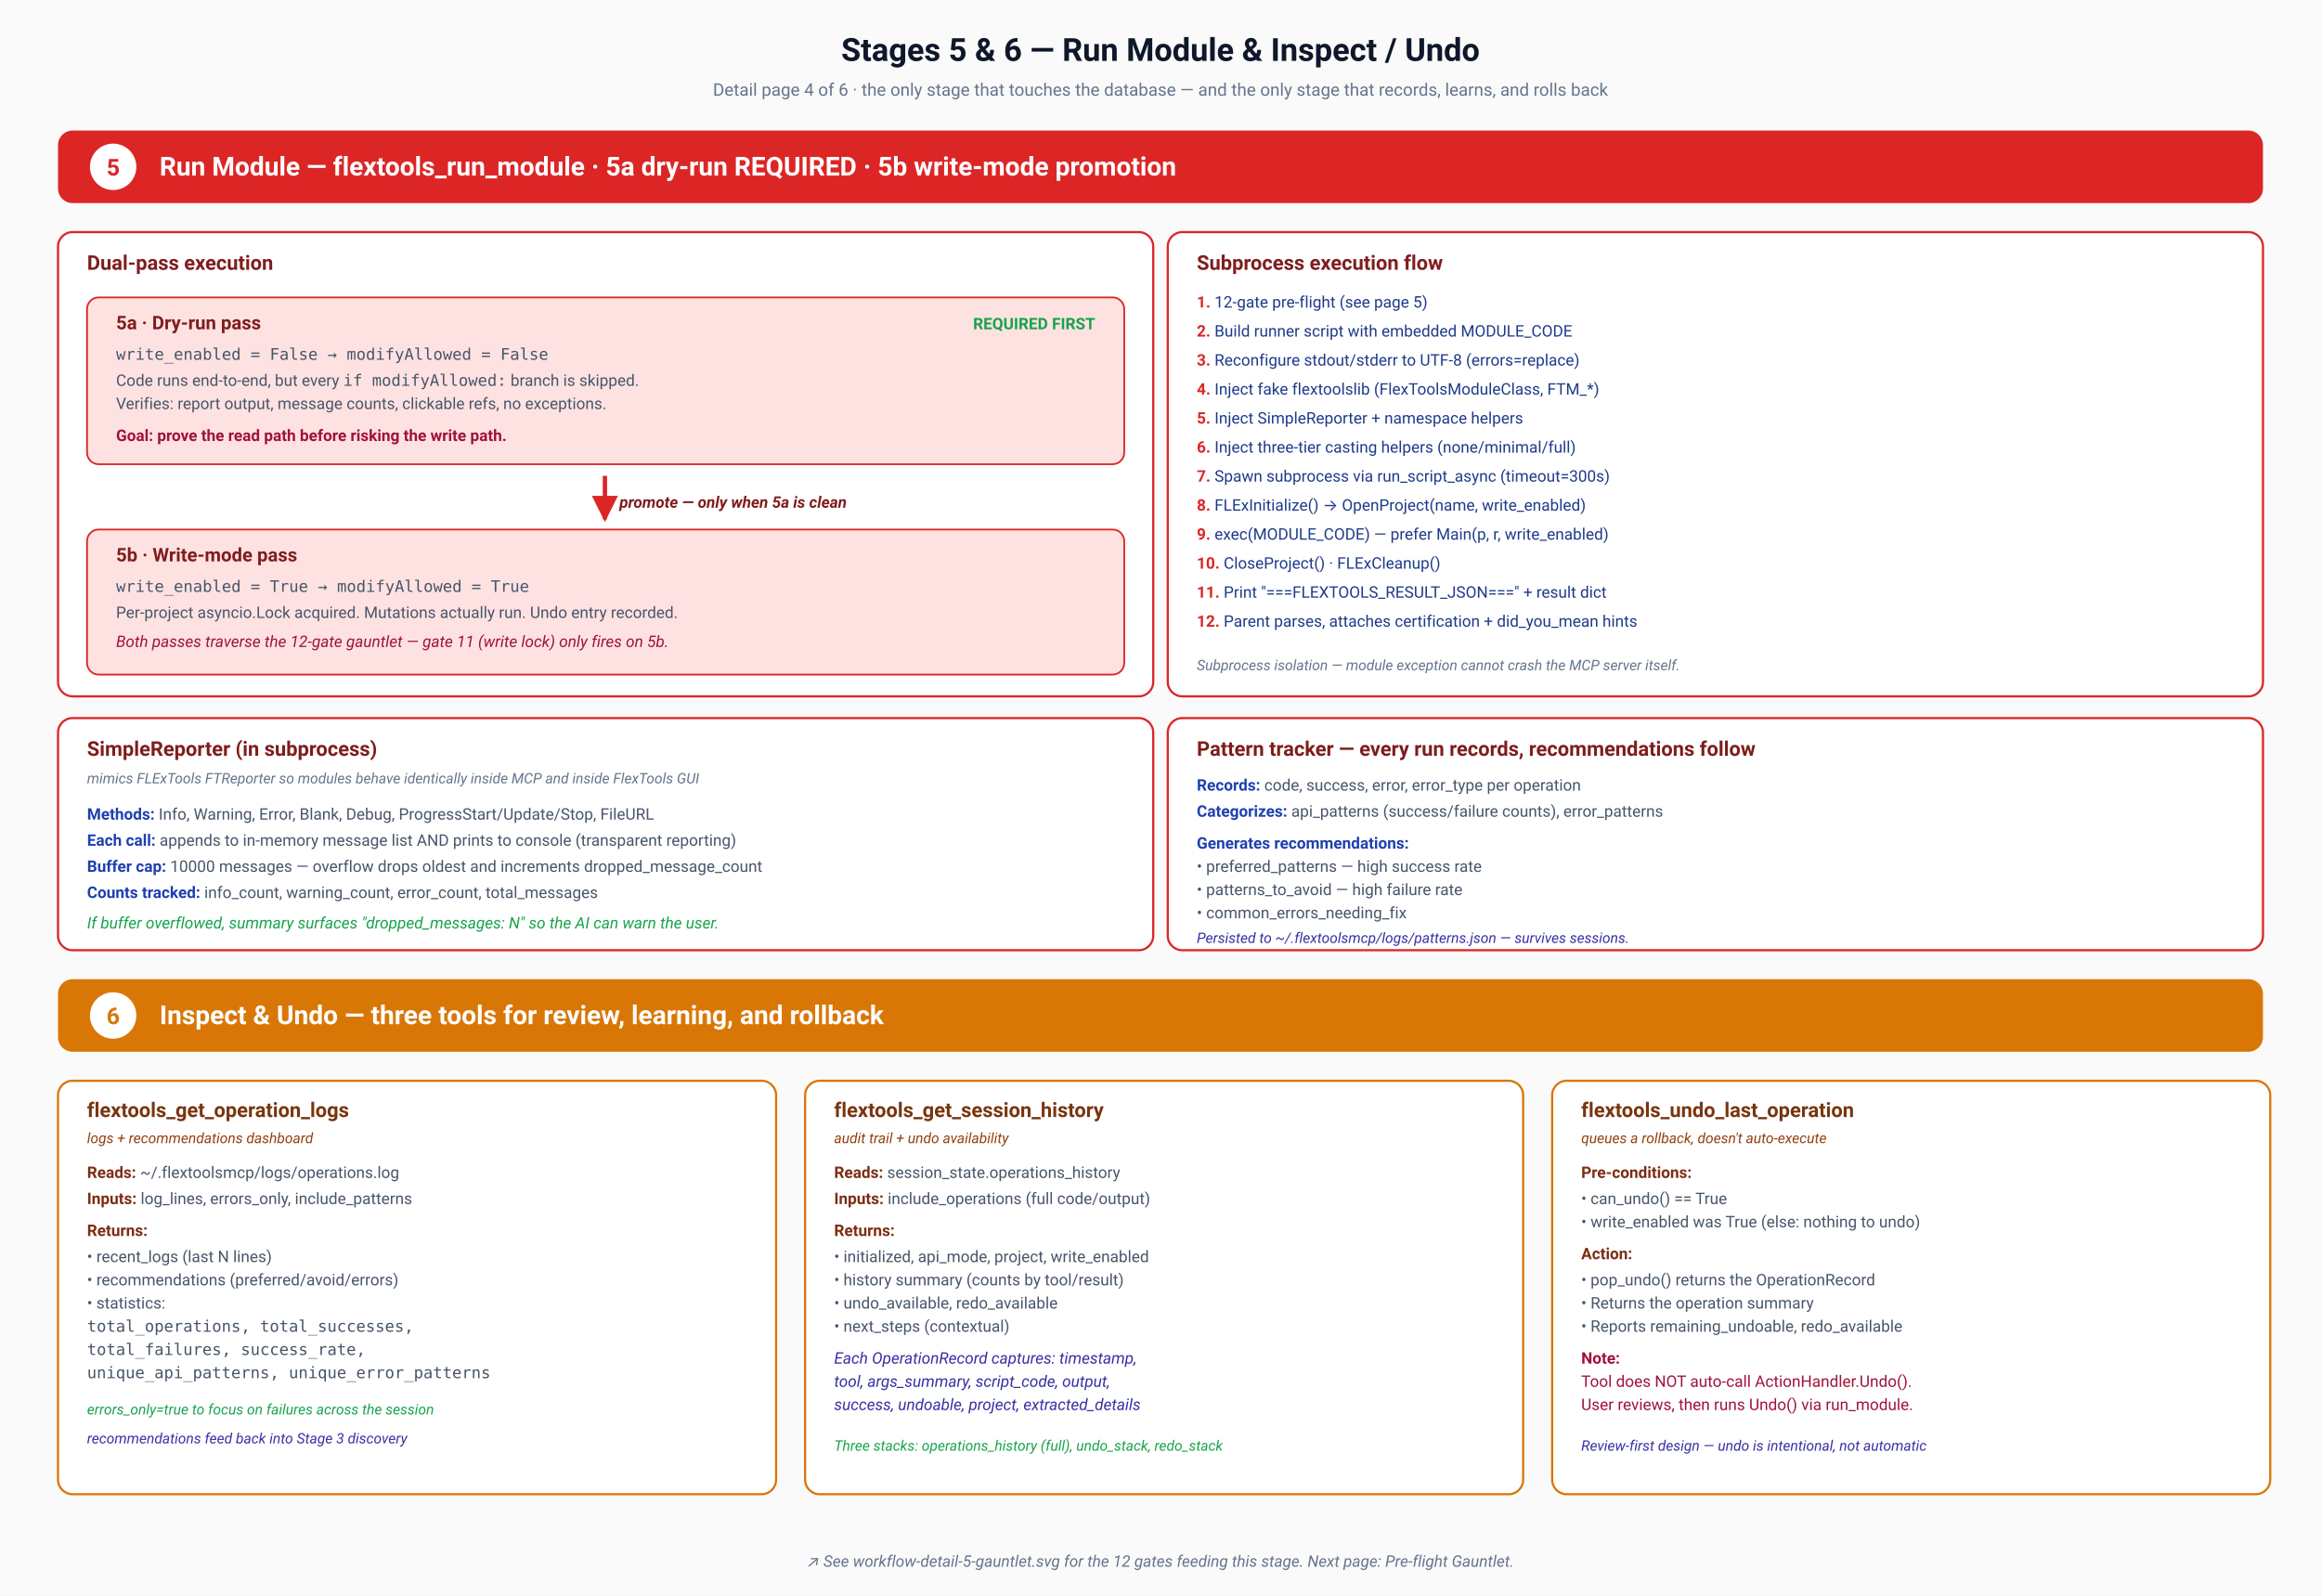
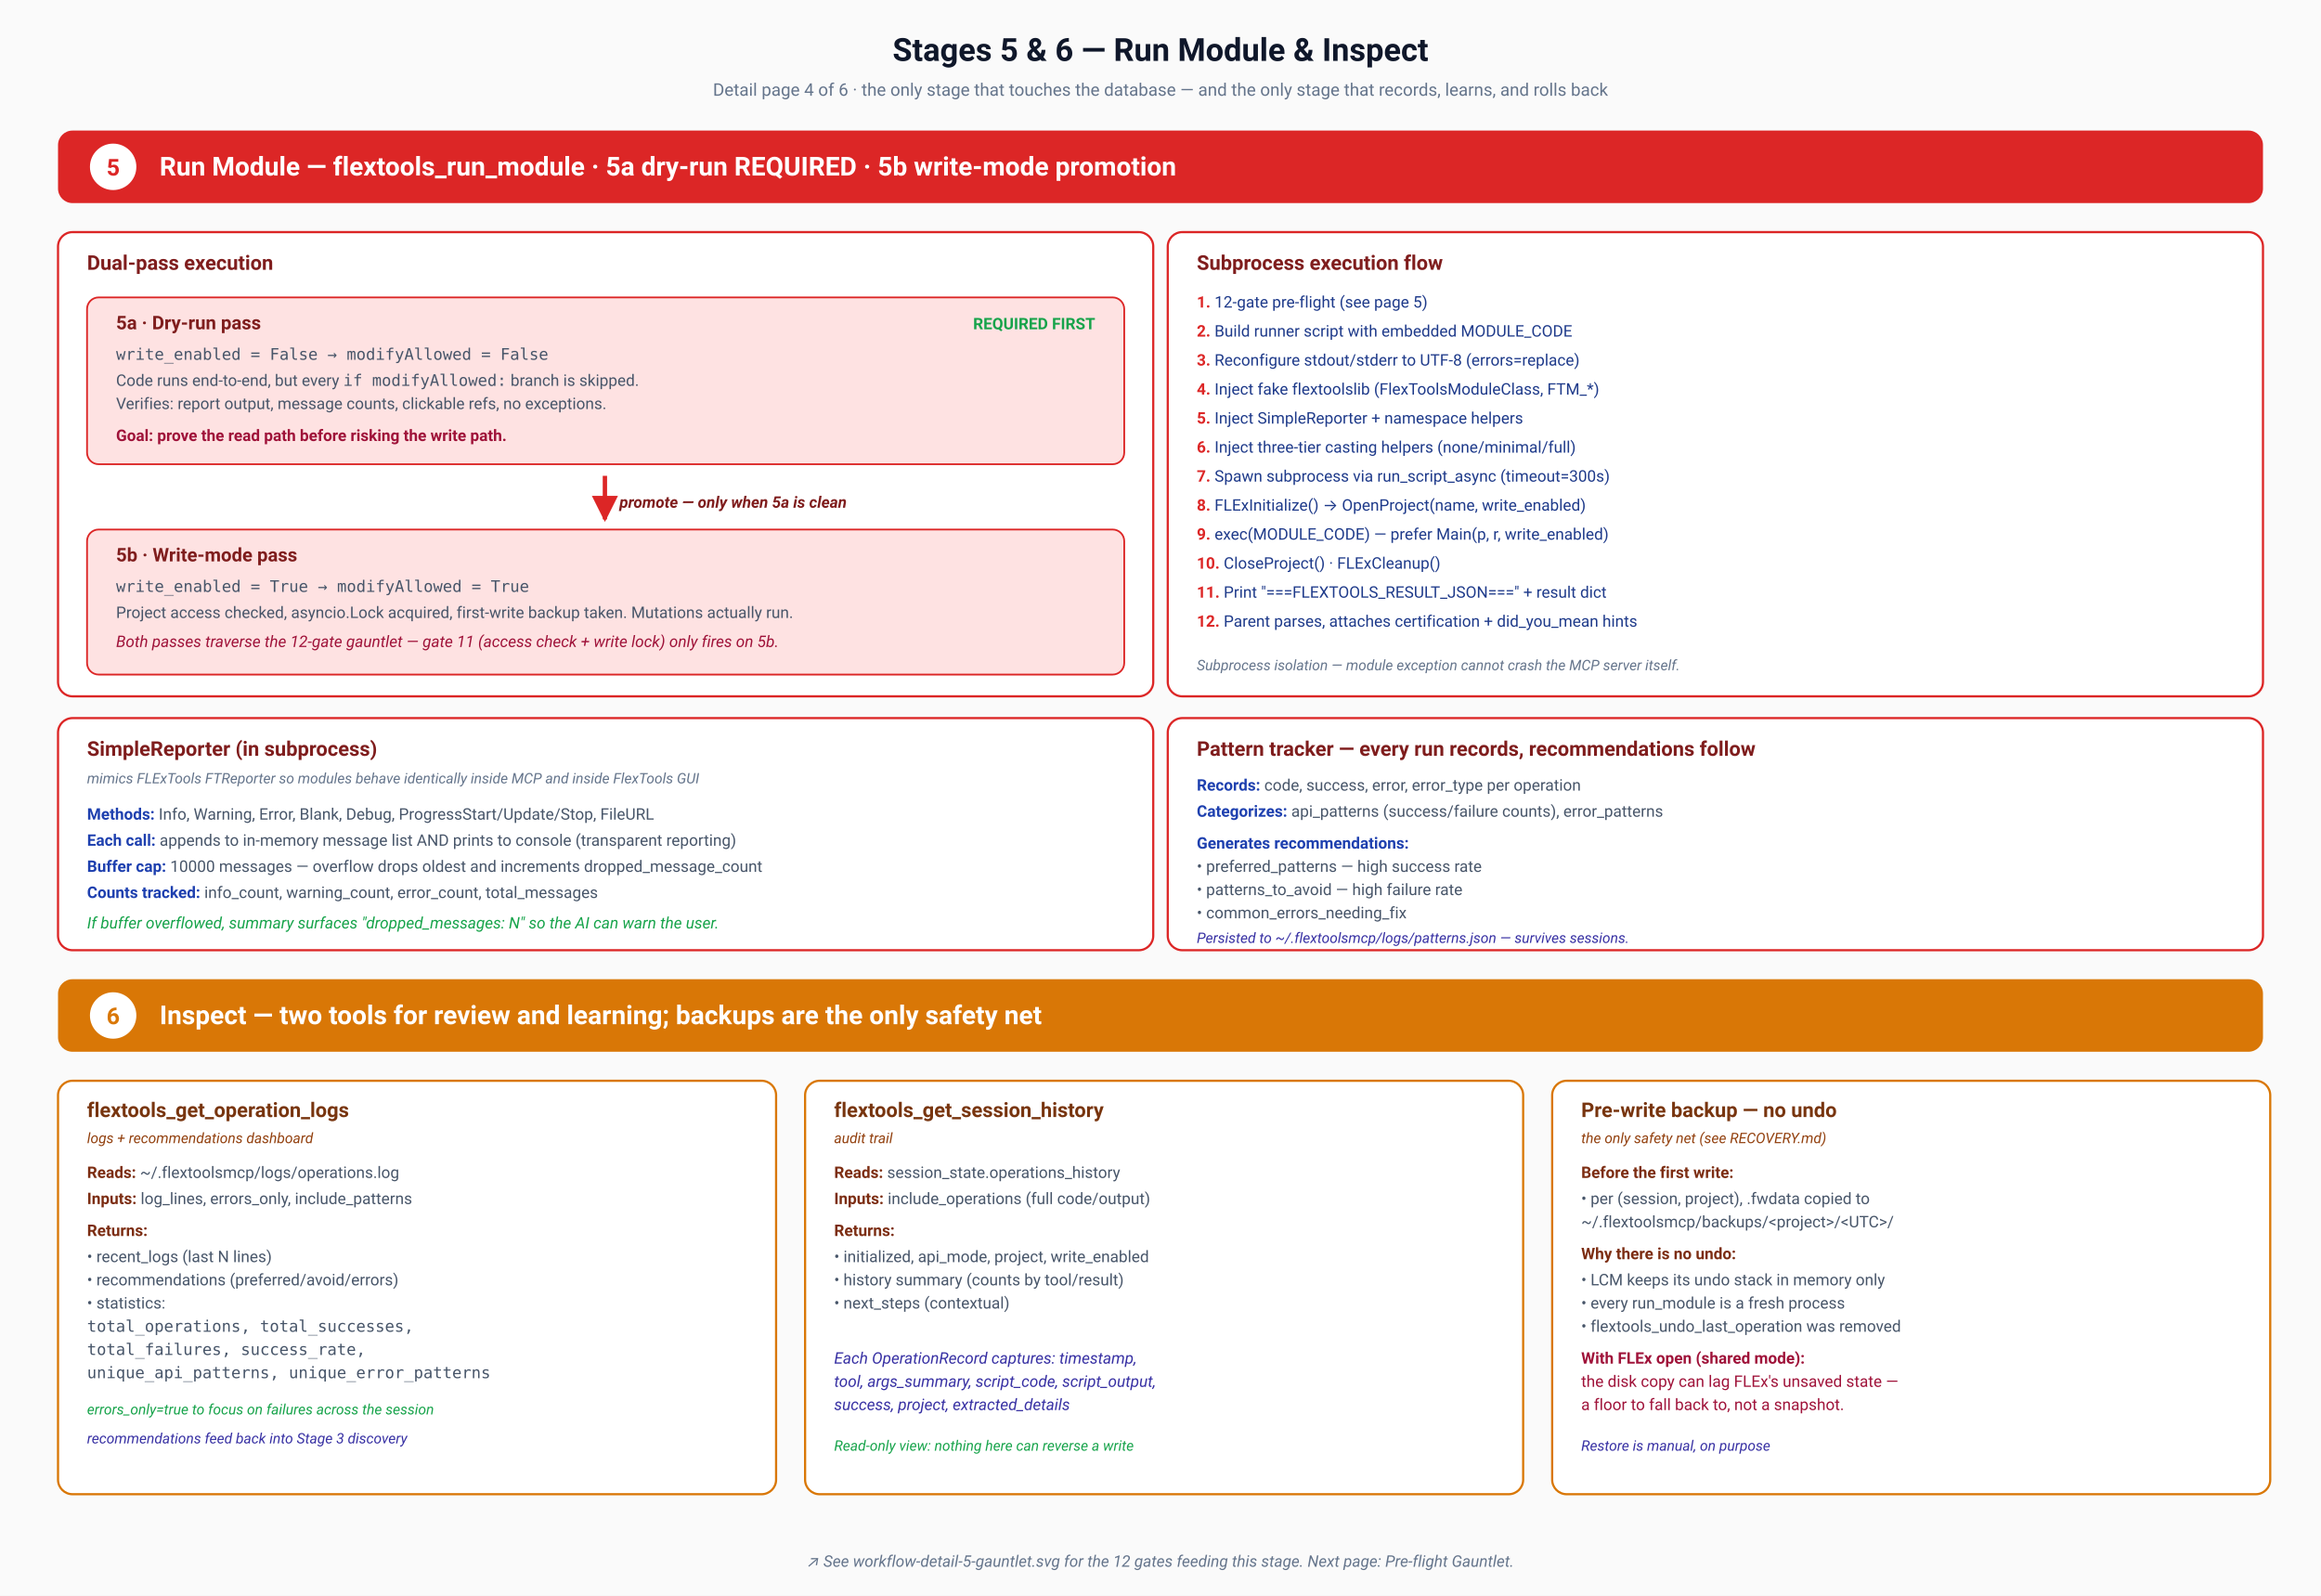
<svg xmlns="http://www.w3.org/2000/svg" viewBox="0 0 1600 1100" font-family="system-ui,-apple-system,Segoe UI,Roboto,sans-serif">
  <rect width="1600" height="1100" fill="#FAFAFA" />
  <defs>
    <marker id="arrRed" viewBox="0 0 10 10" refX="9" refY="5" markerWidth="6" markerHeight="6" orient="auto-start-reverse">
      <path d="M0,0 L10,5 L0,10 z" fill="#DC2626" />
    </marker>
    <marker id="arrAmber" viewBox="0 0 10 10" refX="9" refY="5" markerWidth="6" markerHeight="6" orient="auto-start-reverse">
      <path d="M0,0 L10,5 L0,10 z" fill="#D97706" />
    </marker>
  </defs>
-   <text x="800" y="42" text-anchor="middle" font-size="22" font-weight="700" fill="#0F172A">Stages 5 &amp; 6 — Run Module &amp; Inspect / Undo</text>
+   <text x="800" y="42" text-anchor="middle" font-size="22" font-weight="700" fill="#0F172A">Stages 5 &amp; 6 — Run Module &amp; Inspect</text>
  <text x="800" y="66" text-anchor="middle" font-size="12" fill="#64748B">Detail page 4 of 6 · the only stage that touches the database — and the only stage that records, learns, and rolls back</text>
  <rect x="40" y="90" width="1520" height="50" rx="10" fill="#DC2626" />
  <circle cx="78" cy="115" r="16" fill="white" />
  <text x="78" y="121" text-anchor="middle" font-size="16" font-weight="700" fill="#DC2626">5</text>
  <text x="110" y="121" font-size="18" font-weight="700" fill="white">Run Module — flextools_run_module · 5a dry-run REQUIRED · 5b write-mode promotion</text>
  <rect x="40" y="160" width="755" height="320" rx="10" fill="white" stroke="#DC2626" stroke-width="1.5" />
  <text x="60" y="186" font-size="14" font-weight="700" fill="#7F1D1D">Dual-pass execution</text>
  <rect x="60" y="205" width="715" height="115" rx="8" fill="#FEE2E2" stroke="#DC2626" stroke-width="1.2" />
  <text x="80" y="227" font-size="13" font-weight="700" fill="#7F1D1D">5a · Dry-run pass</text>
  <text x="755" y="227" text-anchor="end" font-size="11" font-weight="700" fill="#16A34A">REQUIRED FIRST</text>
  <text x="80" y="248" font-size="11" font-family="ui-monospace,Consolas,monospace" fill="#475569">write_enabled = False    →   modifyAllowed = False</text>
  <text x="80" y="266" font-size="11" fill="#475569">Code runs end-to-end, but every <tspan font-family="ui-monospace,Consolas,monospace">if modifyAllowed:</tspan> branch is skipped.</text>
  <text x="80" y="282" font-size="11" fill="#475569">Verifies: report output, message counts, clickable refs, no exceptions.</text>
  <text x="80" y="304" font-size="11" font-weight="700" fill="#9F1239">Goal: prove the read path before risking the write path.</text>
  <line x1="417" y1="328" x2="417" y2="358" stroke="#DC2626" stroke-width="3" marker-end="url(#arrRed)" />
  <text x="427" y="350" font-size="11" font-style="italic" font-weight="700" fill="#7F1D1D">promote — only when 5a is clean</text>
  <rect x="60" y="365" width="715" height="100" rx="8" fill="#FEE2E2" stroke="#DC2626" stroke-width="1.2" />
  <text x="80" y="387" font-size="13" font-weight="700" fill="#7F1D1D">5b · Write-mode pass</text>
  <text x="80" y="408" font-size="11" font-family="ui-monospace,Consolas,monospace" fill="#475569">write_enabled = True    →   modifyAllowed = True</text>
-   <text x="80" y="426" font-size="11" fill="#475569">Per-project asyncio.Lock acquired. Mutations actually run. Undo entry recorded.</text>
-   <text x="80" y="446" font-size="11" font-style="italic" fill="#9F1239">Both passes traverse the 12-gate gauntlet — gate 11 (write lock) only fires on 5b.</text>
+   <text x="80" y="426" font-size="11" fill="#475569">Project access checked, asyncio.Lock acquired, first-write backup taken. Mutations actually run.</text>
+   <text x="80" y="446" font-size="11" font-style="italic" fill="#9F1239">Both passes traverse the 12-gate gauntlet — gate 11 (access check + write lock) only fires on 5b.</text>
  <rect x="805" y="160" width="755" height="320" rx="10" fill="white" stroke="#DC2626" stroke-width="1.5" />
  <text x="825" y="186" font-size="14" font-weight="700" fill="#7F1D1D">Subprocess execution flow</text>
  <g font-size="11" fill="#1E3A8A">
    <text x="825" y="212">
      <tspan font-weight="700" fill="#DC2626">1.</tspan> 12-gate pre-flight (see page 5)</text>
    <text x="825" y="232">
      <tspan font-weight="700" fill="#DC2626">2.</tspan> Build runner script with embedded MODULE_CODE</text>
    <text x="825" y="252">
      <tspan font-weight="700" fill="#DC2626">3.</tspan> Reconfigure stdout/stderr to UTF-8 (errors=replace)</text>
    <text x="825" y="272">
      <tspan font-weight="700" fill="#DC2626">4.</tspan> Inject fake flextoolslib (FlexToolsModuleClass, FTM_*)</text>
    <text x="825" y="292">
      <tspan font-weight="700" fill="#DC2626">5.</tspan> Inject SimpleReporter + namespace helpers</text>
    <text x="825" y="312">
      <tspan font-weight="700" fill="#DC2626">6.</tspan> Inject three-tier casting helpers (none/minimal/full)</text>
    <text x="825" y="332">
      <tspan font-weight="700" fill="#DC2626">7.</tspan> Spawn subprocess via run_script_async (timeout=300s)</text>
    <text x="825" y="352">
      <tspan font-weight="700" fill="#DC2626">8.</tspan> FLExInitialize() → OpenProject(name, write_enabled)</text>
    <text x="825" y="372">
      <tspan font-weight="700" fill="#DC2626">9.</tspan> exec(MODULE_CODE) — prefer Main(p, r, write_enabled)</text>
    <text x="825" y="392">
      <tspan font-weight="700" fill="#DC2626">10.</tspan> CloseProject() · FLExCleanup()</text>
    <text x="825" y="412">
      <tspan font-weight="700" fill="#DC2626">11.</tspan> Print "===FLEXTOOLS_RESULT_JSON===" + result dict</text>
    <text x="825" y="432">
      <tspan font-weight="700" fill="#DC2626">12.</tspan> Parent parses, attaches certification + did_you_mean hints</text>
  </g>
  <text x="825" y="462" font-size="10" font-style="italic" fill="#64748B">Subprocess isolation — module exception cannot crash the MCP server itself.</text>
  <rect x="40" y="495" width="755" height="160" rx="10" fill="white" stroke="#DC2626" stroke-width="1.5" />
  <text x="60" y="521" font-size="14" font-weight="700" fill="#7F1D1D">SimpleReporter (in subprocess)</text>
  <text x="60" y="540" font-size="10" font-style="italic" fill="#64748B">mimics FLExTools FTReporter so modules behave identically inside MCP and inside FlexTools GUI</text>
  <text x="60" y="565" font-size="11" fill="#475569">
    <tspan font-weight="700" fill="#1E40AF">Methods:</tspan> Info, Warning, Error, Blank, Debug, ProgressStart/Update/Stop, FileURL</text>
  <text x="60" y="583" font-size="11" fill="#475569">
    <tspan font-weight="700" fill="#1E40AF">Each call:</tspan> appends to in-memory message list AND prints to console (transparent reporting)</text>
  <text x="60" y="601" font-size="11" fill="#475569">
    <tspan font-weight="700" fill="#1E40AF">Buffer cap:</tspan> 10000 messages — overflow drops oldest and increments dropped_message_count</text>
  <text x="60" y="619" font-size="11" fill="#475569">
    <tspan font-weight="700" fill="#1E40AF">Counts tracked:</tspan> info_count, warning_count, error_count, total_messages</text>
  <text x="60" y="640" font-size="11" font-style="italic" fill="#16A34A">If buffer overflowed, summary surfaces "dropped_messages: N" so the AI can warn the user.</text>
  <rect x="805" y="495" width="755" height="160" rx="10" fill="white" stroke="#DC2626" stroke-width="1.5" />
  <text x="825" y="521" font-size="14" font-weight="700" fill="#7F1D1D">Pattern tracker — every run records, recommendations follow</text>
  <text x="825" y="545" font-size="11" fill="#475569">
    <tspan font-weight="700" fill="#1E40AF">Records:</tspan> code, success, error, error_type per operation</text>
  <text x="825" y="563" font-size="11" fill="#475569">
    <tspan font-weight="700" fill="#1E40AF">Categorizes:</tspan> api_patterns (success/failure counts), error_patterns</text>
  <text x="825" y="585" font-size="11" font-weight="700" fill="#1E40AF">Generates recommendations:</text>
  <text x="825" y="601" font-size="11" fill="#475569">  • preferred_patterns — high success rate</text>
  <text x="825" y="617" font-size="11" fill="#475569">  • patterns_to_avoid — high failure rate</text>
  <text x="825" y="633" font-size="11" fill="#475569">  • common_errors_needing_fix</text>
  <text x="825" y="650" font-size="10" font-style="italic" fill="#3730A3">Persisted to ~/.flextoolsmcp/logs/patterns.json — survives sessions.</text>
  <rect x="40" y="675" width="1520" height="50" rx="10" fill="#D97706" />
  <circle cx="78" cy="700" r="16" fill="white" />
  <text x="78" y="706" text-anchor="middle" font-size="16" font-weight="700" fill="#D97706">6</text>
-   <text x="110" y="706" font-size="18" font-weight="700" fill="white">Inspect &amp; Undo — three tools for review, learning, and rollback</text>
+   <text x="110" y="706" font-size="18" font-weight="700" fill="white">Inspect — two tools for review and learning; backups are the only safety net</text>
  <rect x="40" y="745" width="495" height="285" rx="10" fill="white" stroke="#D97706" stroke-width="1.5" />
  <text x="60" y="770" font-size="14" font-weight="700" fill="#78350F">flextools_get_operation_logs</text>
  <text x="60" y="788" font-size="10" fill="#92400E" font-style="italic">logs + recommendations dashboard</text>
  <text x="60" y="812" font-size="11" fill="#475569">
    <tspan font-weight="700" fill="#7C2D12">Reads:</tspan> ~/.flextoolsmcp/logs/operations.log</text>
  <text x="60" y="830" font-size="11" fill="#475569">
    <tspan font-weight="700" fill="#7C2D12">Inputs:</tspan> log_lines, errors_only, include_patterns</text>
  <text x="60" y="852" font-size="11" font-weight="700" fill="#7C2D12">Returns:</text>
  <text x="60" y="870" font-size="11" fill="#475569">  • recent_logs (last N lines)</text>
  <text x="60" y="886" font-size="11" fill="#475569">  • recommendations (preferred/avoid/errors)</text>
  <text x="60" y="902" font-size="11" fill="#475569">  • statistics:</text>
  <text x="60" y="918" font-size="11" font-family="ui-monospace,Consolas,monospace" fill="#475569">    total_operations, total_successes,</text>
  <text x="60" y="934" font-size="11" font-family="ui-monospace,Consolas,monospace" fill="#475569">    total_failures, success_rate,</text>
  <text x="60" y="950" font-size="11" font-family="ui-monospace,Consolas,monospace" fill="#475569">    unique_api_patterns, unique_error_patterns</text>
  <text x="60" y="975" font-size="10" font-style="italic" fill="#16A34A">errors_only=true to focus on failures across the session</text>
  <text x="60" y="995" font-size="10" font-style="italic" fill="#3730A3">recommendations feed back into Stage 3 discovery</text>
  <rect x="555" y="745" width="495" height="285" rx="10" fill="white" stroke="#D97706" stroke-width="1.5" />
  <text x="575" y="770" font-size="14" font-weight="700" fill="#78350F">flextools_get_session_history</text>
-   <text x="575" y="788" font-size="10" fill="#92400E" font-style="italic">audit trail + undo availability</text>
+   <text x="575" y="788" font-size="10" fill="#92400E" font-style="italic">audit trail</text>
  <text x="575" y="812" font-size="11" fill="#475569">
    <tspan font-weight="700" fill="#7C2D12">Reads:</tspan> session_state.operations_history</text>
  <text x="575" y="830" font-size="11" fill="#475569">
    <tspan font-weight="700" fill="#7C2D12">Inputs:</tspan> include_operations (full code/output)</text>
  <text x="575" y="852" font-size="11" font-weight="700" fill="#7C2D12">Returns:</text>
  <text x="575" y="870" font-size="11" fill="#475569">  • initialized, api_mode, project, write_enabled</text>
  <text x="575" y="886" font-size="11" fill="#475569">  • history summary (counts by tool/result)</text>
-   <text x="575" y="902" font-size="11" fill="#475569">  • undo_available, redo_available</text>
-   <text x="575" y="918" font-size="11" fill="#475569">  • next_steps (contextual)</text>
+   <text x="575" y="902" font-size="11" fill="#475569">  • next_steps (contextual)</text>
  <text x="575" y="940" font-size="11" font-style="italic" fill="#3730A3">Each OperationRecord captures: timestamp,</text>
-   <text x="575" y="956" font-size="11" font-style="italic" fill="#3730A3">tool, args_summary, script_code, output,</text>
-   <text x="575" y="972" font-size="11" font-style="italic" fill="#3730A3">success, undoable, project, extracted_details</text>
-   <text x="575" y="1000" font-size="10" font-style="italic" fill="#16A34A">Three stacks: operations_history (full), undo_stack, redo_stack</text>
+   <text x="575" y="956" font-size="11" font-style="italic" fill="#3730A3">tool, args_summary, script_code, script_output,</text>
+   <text x="575" y="972" font-size="11" font-style="italic" fill="#3730A3">success, project, extracted_details</text>
+   <text x="575" y="1000" font-size="10" font-style="italic" fill="#16A34A">Read-only view: nothing here can reverse a write</text>
  <rect x="1070" y="745" width="495" height="285" rx="10" fill="white" stroke="#D97706" stroke-width="1.5" />
-   <text x="1090" y="770" font-size="14" font-weight="700" fill="#78350F">flextools_undo_last_operation</text>
-   <text x="1090" y="788" font-size="10" fill="#92400E" font-style="italic">queues a rollback, doesn't auto-execute</text>
-   <text x="1090" y="812" font-size="11" font-weight="700" fill="#7C2D12">Pre-conditions:</text>
-   <text x="1090" y="830" font-size="11" fill="#475569">  • can_undo() == True</text>
-   <text x="1090" y="846" font-size="11" fill="#475569">  • write_enabled was True (else: nothing to undo)</text>
-   <text x="1090" y="868" font-size="11" font-weight="700" fill="#7C2D12">Action:</text>
-   <text x="1090" y="886" font-size="11" fill="#475569">  • pop_undo() returns the OperationRecord</text>
-   <text x="1090" y="902" font-size="11" fill="#475569">  • Returns the operation summary</text>
-   <text x="1090" y="918" font-size="11" fill="#475569">  • Reports remaining_undoable, redo_available</text>
-   <text x="1090" y="940" font-size="11" font-weight="700" fill="#9F1239">Note:</text>
-   <text x="1090" y="956" font-size="11" fill="#9F1239">Tool does NOT auto-call ActionHandler.Undo().</text>
-   <text x="1090" y="972" font-size="11" fill="#9F1239">User reviews, then runs Undo() via run_module.</text>
-   <text x="1090" y="1000" font-size="10" font-style="italic" fill="#3730A3">Review-first design — undo is intentional, not automatic</text>
+   <text x="1090" y="770" font-size="14" font-weight="700" fill="#78350F">Pre-write backup — no undo</text>
+   <text x="1090" y="788" font-size="10" fill="#92400E" font-style="italic">the only safety net (see RECOVERY.md)</text>
+   <text x="1090" y="812" font-size="11" font-weight="700" fill="#7C2D12">Before the first write:</text>
+   <text x="1090" y="830" font-size="11" fill="#475569">  • per (session, project), .fwdata copied to</text>
+   <text x="1090" y="846" font-size="11" fill="#475569">    ~/.flextoolsmcp/backups/&lt;project&gt;/&lt;UTC&gt;/</text>
+   <text x="1090" y="868" font-size="11" font-weight="700" fill="#7C2D12">Why there is no undo:</text>
+   <text x="1090" y="886" font-size="11" fill="#475569">  • LCM keeps its undo stack in memory only</text>
+   <text x="1090" y="902" font-size="11" fill="#475569">  • every run_module is a fresh process</text>
+   <text x="1090" y="918" font-size="11" fill="#475569">  • flextools_undo_last_operation was removed</text>
+   <text x="1090" y="940" font-size="11" font-weight="700" fill="#9F1239">With FLEx open (shared mode):</text>
+   <text x="1090" y="956" font-size="11" fill="#9F1239">the disk copy can lag FLEx's unsaved state —</text>
+   <text x="1090" y="972" font-size="11" fill="#9F1239">a floor to fall back to, not a snapshot.</text>
+   <text x="1090" y="1000" font-size="10" font-style="italic" fill="#3730A3">Restore is manual, on purpose</text>
  <text x="800" y="1080" text-anchor="middle" font-size="11" fill="#64748B" font-style="italic">↗ See workflow-detail-5-gauntlet.svg for the 12 gates feeding this stage. Next page: Pre-flight Gauntlet.</text>
</svg>
